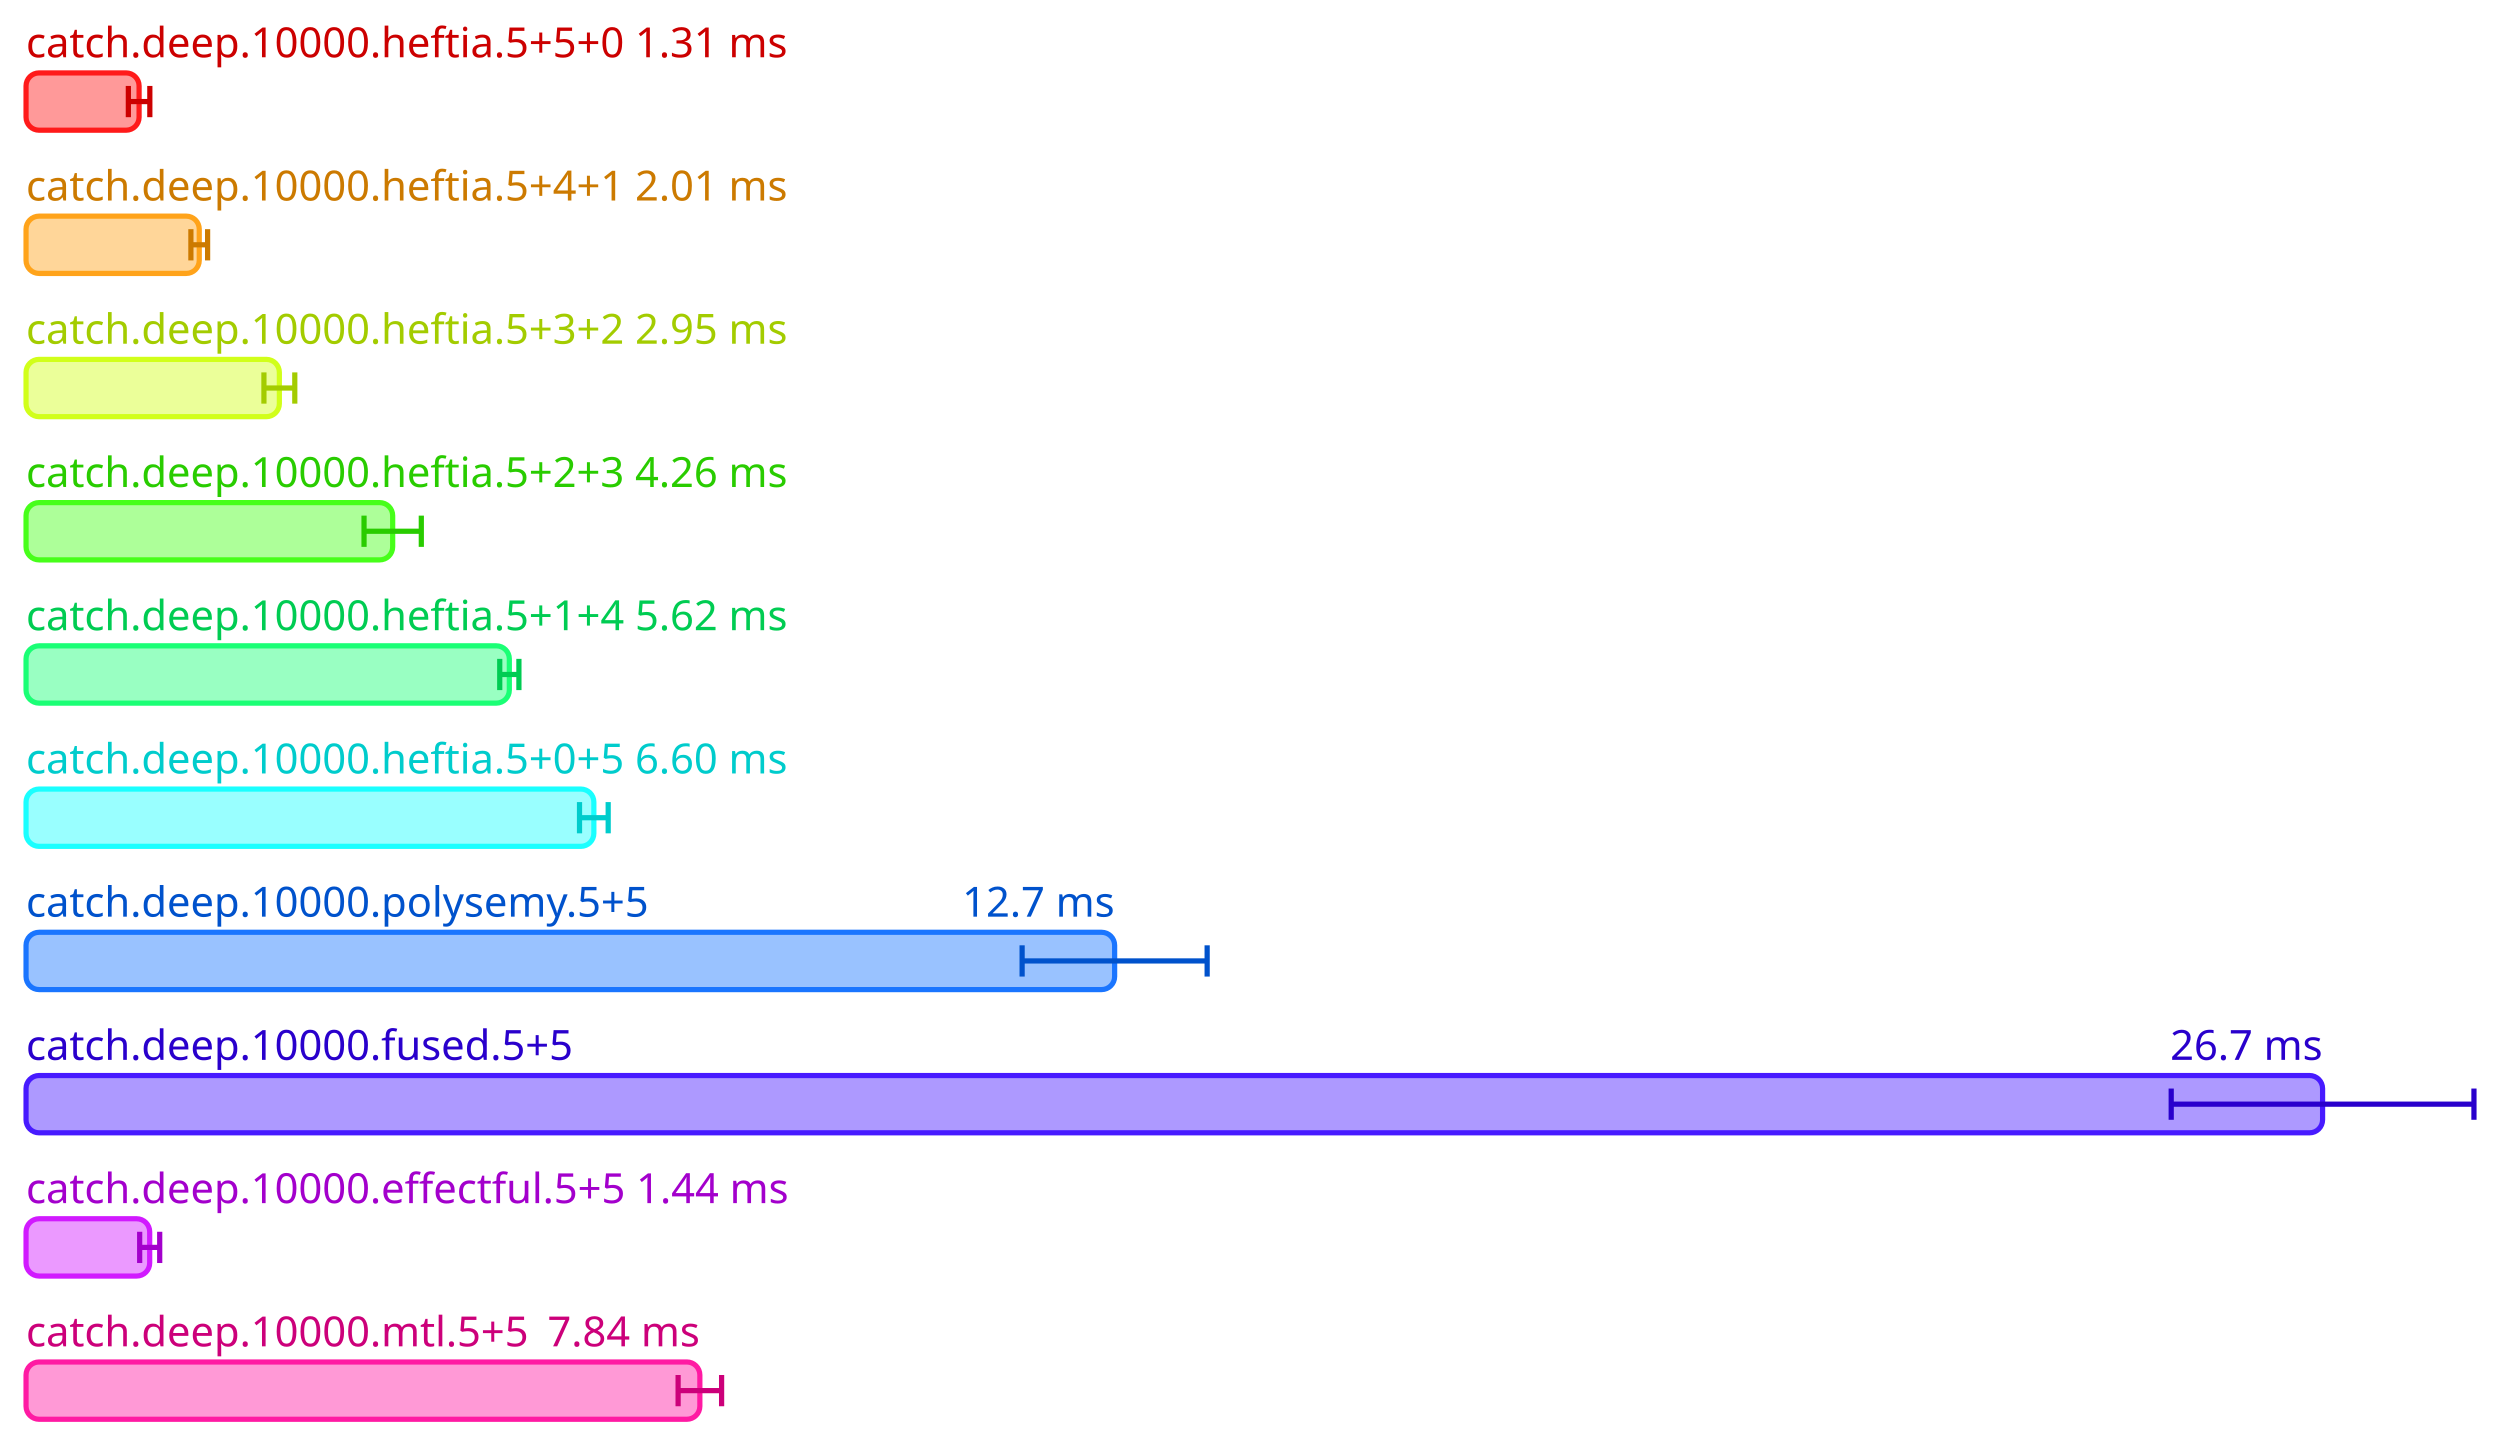
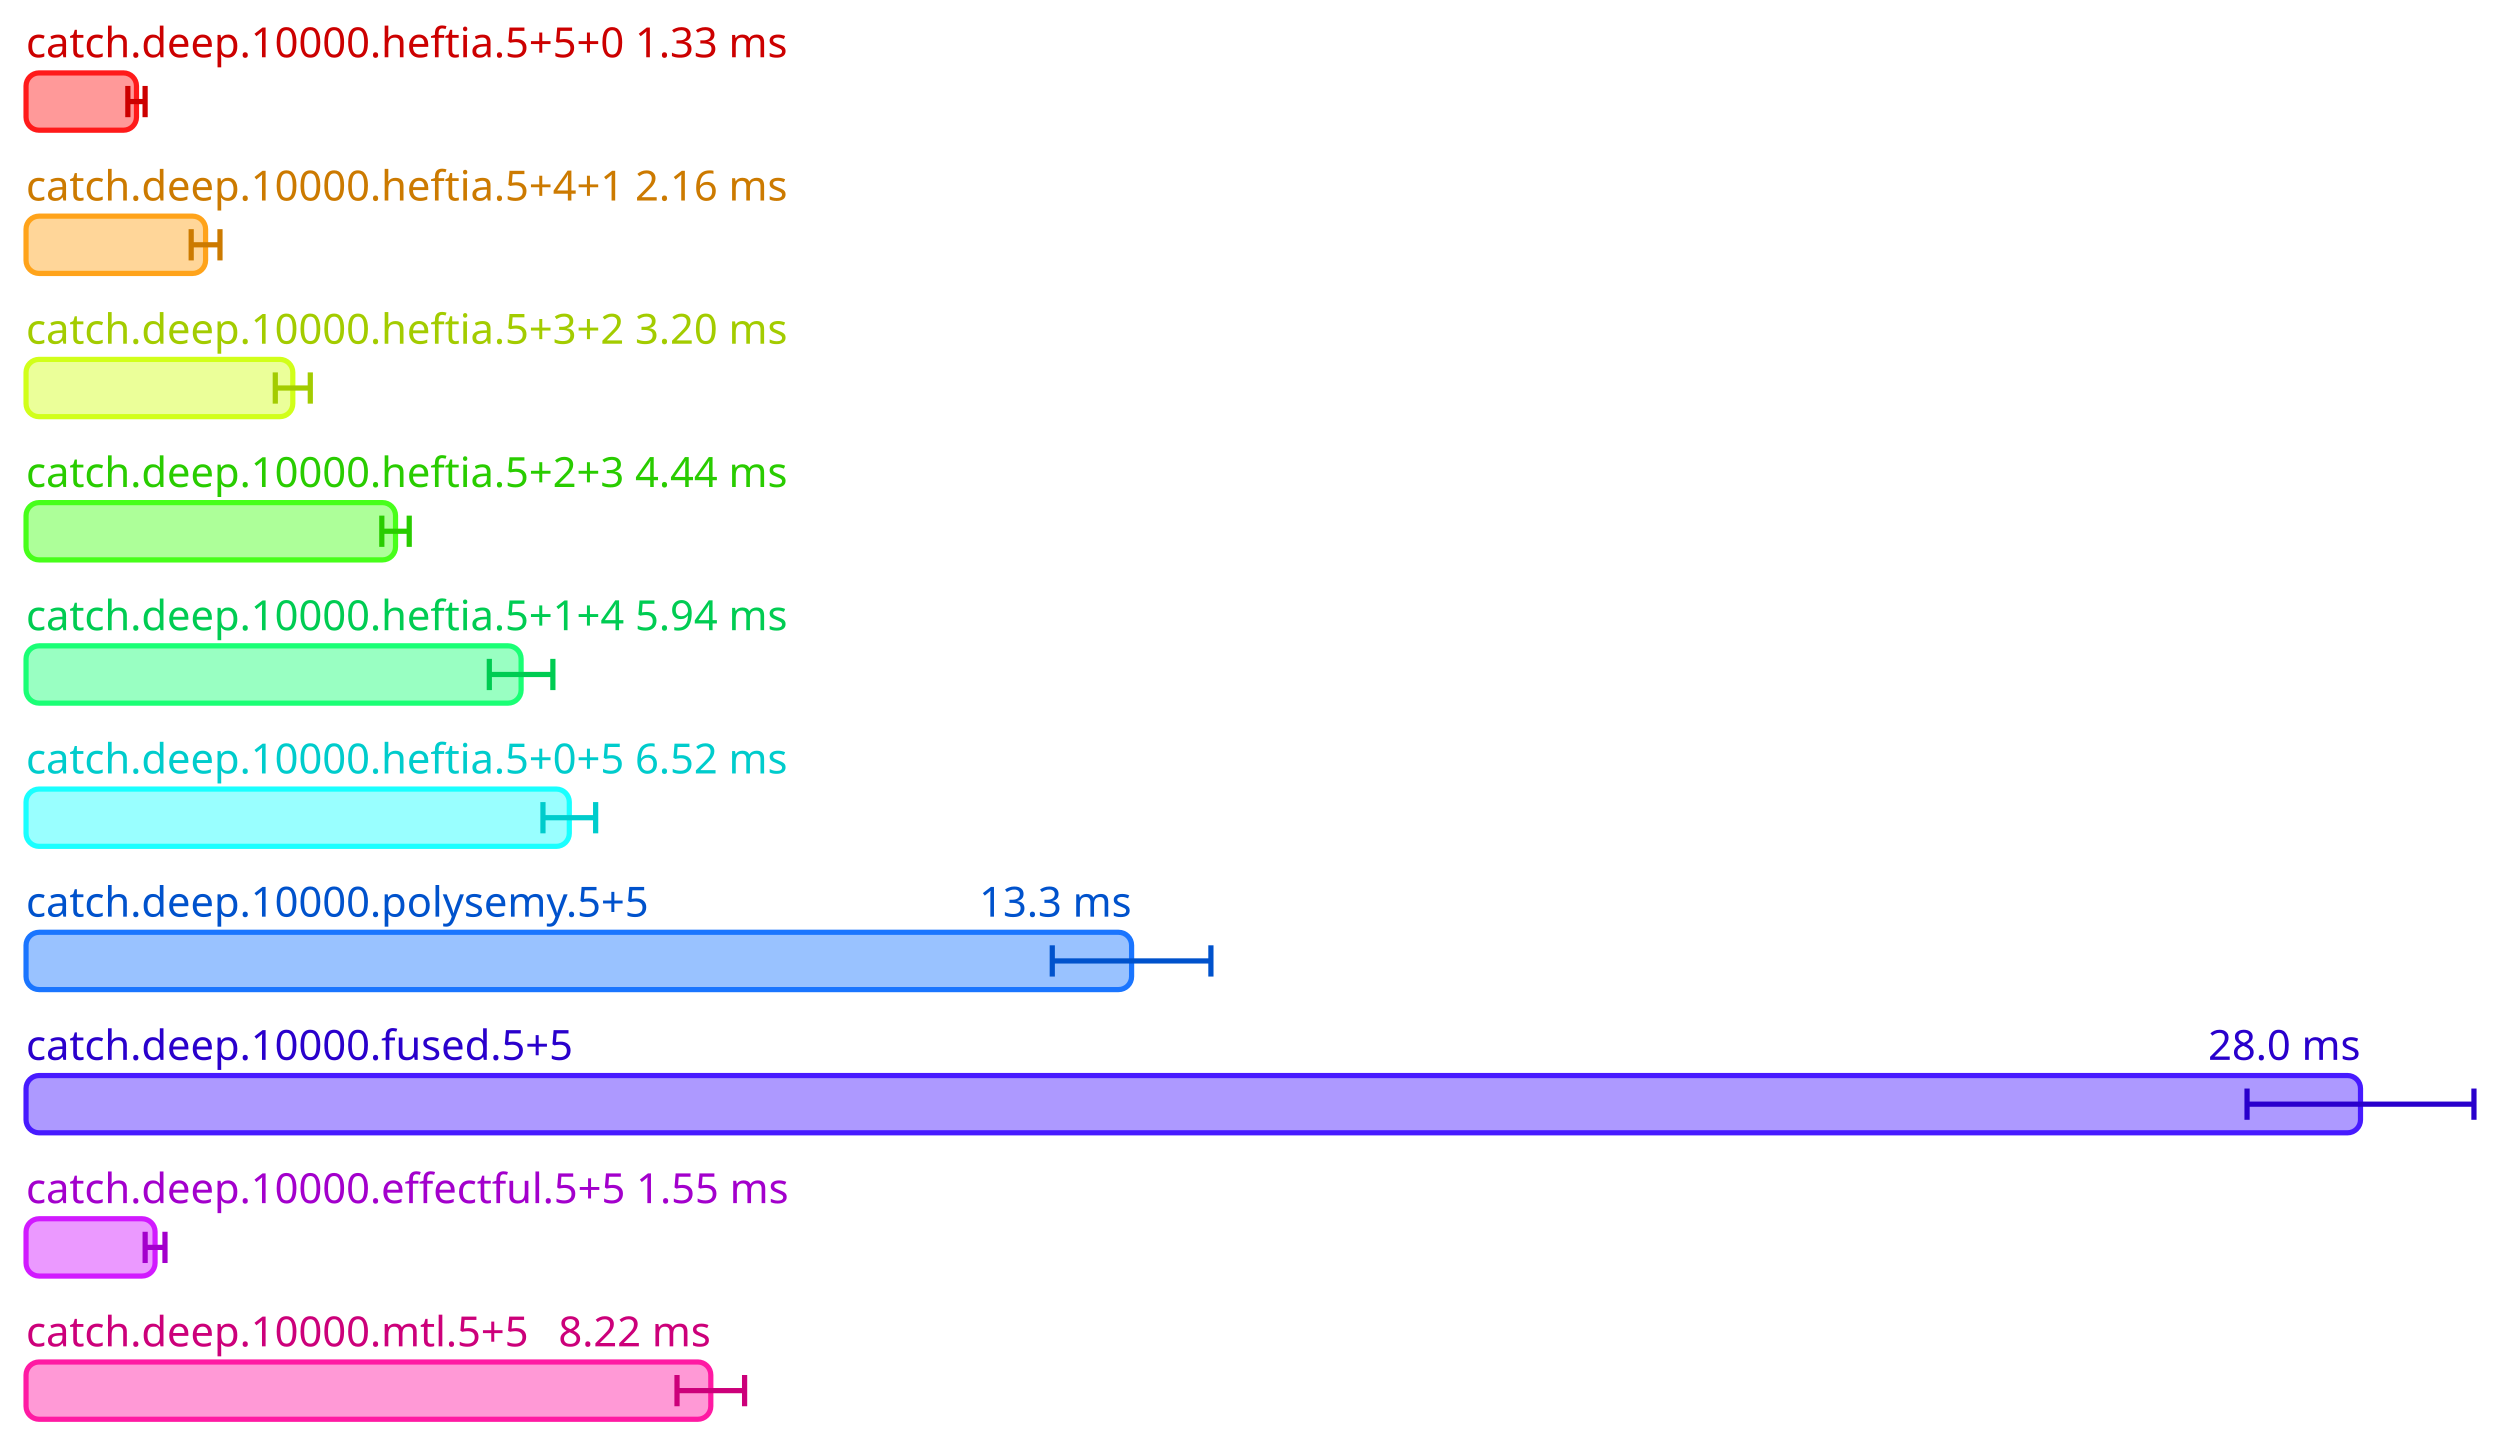
<svg xmlns="http://www.w3.org/2000/svg" height="557" width="960.0" font-size="16" font-family="sans-serif" stroke-width="2">
  <g transform="translate(10.0 0)">
-     <text fill="hsl(0, 100%, 40%)" y="22">catch.deep.10000.heftia.5+5+0 1.31 ms</text>
+     <text fill="hsl(0, 100%, 40%)" y="22">catch.deep.10000.heftia.5+5+0 1.33 ms</text>
    <g>
-       <rect y="28" rx="5" height="22" width="43.411" fill="hsl(0, 100%, 80%)" stroke="hsl(0, 100%, 55%)" />
+       <rect y="28" rx="5" height="22" width="42.408" fill="hsl(0, 100%, 80%)" stroke="hsl(0, 100%, 55%)" />
      <g stroke="hsl(0, 100%, 40%)">
-         <line x1="39.286" x2="47.535" y1="39" y2="39" />
-         <line x1="39.286" x2="39.286" y1="33" y2="45" />
-         <line x1="47.535" x2="47.535" y1="33" y2="45" />
+         <line x1="39.095" x2="45.721" y1="39" y2="39" />
+         <line x1="39.095" x2="39.095" y1="33" y2="45" />
+         <line x1="45.721" x2="45.721" y1="33" y2="45" />
      </g>
    </g>
-     <text fill="hsl(36, 100%, 40%)" y="77">catch.deep.10000.heftia.5+4+1 2.01 ms</text>
+     <text fill="hsl(36, 100%, 40%)" y="77">catch.deep.10000.heftia.5+4+1 2.16 ms</text>
    <g>
-       <rect y="83" rx="5" height="22" width="66.512" fill="hsl(36, 100%, 80%)" stroke="hsl(36, 100%, 55%)" />
+       <rect y="83" rx="5" height="22" width="68.943" fill="hsl(36, 100%, 80%)" stroke="hsl(36, 100%, 55%)" />
      <g stroke="hsl(36, 100%, 40%)">
-         <line x1="63.304" x2="69.719" y1="94" y2="94" />
-         <line x1="63.304" x2="63.304" y1="88" y2="100" />
-         <line x1="69.719" x2="69.719" y1="88" y2="100" />
+         <line x1="63.417" x2="74.469" y1="94" y2="94" />
+         <line x1="63.417" x2="63.417" y1="88" y2="100" />
+         <line x1="74.469" x2="74.469" y1="88" y2="100" />
      </g>
    </g>
-     <text fill="hsl(72, 100%, 40%)" y="132">catch.deep.10000.heftia.5+3+2 2.95 ms</text>
+     <text fill="hsl(72, 100%, 40%)" y="132">catch.deep.10000.heftia.5+3+2 3.20 ms</text>
    <g>
-       <rect y="138" rx="5" height="22" width="97.274" fill="hsl(72, 100%, 80%)" stroke="hsl(72, 100%, 55%)" />
+       <rect y="138" rx="5" height="22" width="102.433" fill="hsl(72, 100%, 80%)" stroke="hsl(72, 100%, 55%)" />
      <g stroke="hsl(72, 100%, 40%)">
-         <line x1="91.349" x2="103.199" y1="149" y2="149" />
-         <line x1="91.349" x2="91.349" y1="143" y2="155" />
-         <line x1="103.199" x2="103.199" y1="143" y2="155" />
+         <line x1="95.713" x2="109.153" y1="149" y2="149" />
+         <line x1="95.713" x2="95.713" y1="143" y2="155" />
+         <line x1="109.153" x2="109.153" y1="143" y2="155" />
      </g>
    </g>
-     <text fill="hsl(108, 100%, 40%)" y="187">catch.deep.10000.heftia.5+2+3 4.26 ms</text>
+     <text fill="hsl(108, 100%, 40%)" y="187">catch.deep.10000.heftia.5+2+3 4.44 ms</text>
    <g>
-       <rect y="193" rx="5" height="22" width="140.785" fill="hsl(108, 100%, 80%)" stroke="hsl(108, 100%, 55%)" />
+       <rect y="193" rx="5" height="22" width="141.879" fill="hsl(108, 100%, 80%)" stroke="hsl(108, 100%, 55%)" />
      <g stroke="hsl(108, 100%, 40%)">
-         <line x1="129.789" x2="151.782" y1="204" y2="204" />
-         <line x1="129.789" x2="129.789" y1="198" y2="210" />
-         <line x1="151.782" x2="151.782" y1="198" y2="210" />
+         <line x1="136.616" x2="147.142" y1="204" y2="204" />
+         <line x1="136.616" x2="136.616" y1="198" y2="210" />
+         <line x1="147.142" x2="147.142" y1="198" y2="210" />
      </g>
    </g>
-     <text fill="hsl(144, 100%, 40%)" y="242">catch.deep.10000.heftia.5+1+4 5.62 ms</text>
+     <text fill="hsl(144, 100%, 40%)" y="242">catch.deep.10000.heftia.5+1+4 5.94 ms</text>
    <g>
-       <rect y="248" rx="5" height="22" width="185.581" fill="hsl(144, 100%, 80%)" stroke="hsl(144, 100%, 55%)" />
+       <rect y="248" rx="5" height="22" width="190.101" fill="hsl(144, 100%, 80%)" stroke="hsl(144, 100%, 55%)" />
      <g stroke="hsl(144, 100%, 40%)">
-         <line x1="181.899" x2="189.263" y1="259" y2="259" />
-         <line x1="181.899" x2="181.899" y1="253" y2="265" />
-         <line x1="189.263" x2="189.263" y1="253" y2="265" />
+         <line x1="177.898" x2="202.303" y1="259" y2="259" />
+         <line x1="177.898" x2="177.898" y1="253" y2="265" />
+         <line x1="202.303" x2="202.303" y1="253" y2="265" />
      </g>
    </g>
-     <text fill="hsl(180, 100%, 40%)" y="297">catch.deep.10000.heftia.5+0+5 6.60 ms</text>
+     <text fill="hsl(180, 100%, 40%)" y="297">catch.deep.10000.heftia.5+0+5 6.52 ms</text>
    <g>
-       <rect y="303" rx="5" height="22" width="218.039" fill="hsl(180, 100%, 80%)" stroke="hsl(180, 100%, 55%)" />
+       <rect y="303" rx="5" height="22" width="208.611" fill="hsl(180, 100%, 80%)" stroke="hsl(180, 100%, 55%)" />
      <g stroke="hsl(180, 100%, 40%)">
-         <line x1="212.534" x2="223.544" y1="314" y2="314" />
-         <line x1="212.534" x2="212.534" y1="308" y2="320" />
-         <line x1="223.544" x2="223.544" y1="308" y2="320" />
+         <line x1="198.494" x2="218.728" y1="314" y2="314" />
+         <line x1="198.494" x2="198.494" y1="308" y2="320" />
+         <line x1="218.728" x2="218.728" y1="308" y2="320" />
      </g>
    </g>
    <g fill="hsl(216, 100%, 40%)">
      <text y="352">catch.deep.10000.polysemy.5+5</text>
-       <text y="352" x="418.018" text-anchor="end">12.7 ms</text>
+       <text y="352" x="424.53" text-anchor="end">13.3 ms</text>
    </g>
    <g>
-       <rect y="358" rx="5" height="22" width="418.018" fill="hsl(216, 100%, 80%)" stroke="hsl(216, 100%, 55%)" />
+       <rect y="358" rx="5" height="22" width="424.53" fill="hsl(216, 100%, 80%)" stroke="hsl(216, 100%, 55%)" />
      <g stroke="hsl(216, 100%, 40%)">
-         <line x1="382.491" x2="453.545" y1="369" y2="369" />
-         <line x1="382.491" x2="382.491" y1="363" y2="375" />
-         <line x1="453.545" x2="453.545" y1="363" y2="375" />
+         <line x1="394.072" x2="454.988" y1="369" y2="369" />
+         <line x1="394.072" x2="394.072" y1="363" y2="375" />
+         <line x1="454.988" x2="454.988" y1="363" y2="375" />
      </g>
    </g>
    <g fill="hsl(252, 100%, 40%)">
      <text y="407">catch.deep.10000.fused.5+5</text>
-       <text y="407" x="881.872" text-anchor="end">26.7 ms</text>
+       <text y="407" x="896.433" text-anchor="end">28.0 ms</text>
    </g>
    <g>
-       <rect y="413" rx="5" height="22" width="881.872" fill="hsl(252, 100%, 80%)" stroke="hsl(252, 100%, 55%)" />
+       <rect y="413" rx="5" height="22" width="896.433" fill="hsl(252, 100%, 80%)" stroke="hsl(252, 100%, 55%)" />
      <g stroke="hsl(252, 100%, 40%)">
-         <line x1="823.745" x2="940.0" y1="424" y2="424" />
-         <line x1="823.745" x2="823.745" y1="418" y2="430" />
+         <line x1="852.866" x2="940.0" y1="424" y2="424" />
+         <line x1="852.866" x2="852.866" y1="418" y2="430" />
        <line x1="940.0" x2="940.0" y1="418" y2="430" />
      </g>
    </g>
-     <text fill="hsl(288, 100%, 40%)" y="462">catch.deep.10000.effectful.5+5 1.44 ms</text>
+     <text fill="hsl(288, 100%, 40%)" y="462">catch.deep.10000.effectful.5+5 1.55 ms</text>
    <g>
-       <rect y="468" rx="5" height="22" width="47.48" fill="hsl(288, 100%, 80%)" stroke="hsl(288, 100%, 55%)" />
+       <rect y="468" rx="5" height="22" width="49.542" fill="hsl(288, 100%, 80%)" stroke="hsl(288, 100%, 55%)" />
      <g stroke="hsl(288, 100%, 40%)">
-         <line x1="43.634" x2="51.326" y1="479" y2="479" />
-         <line x1="43.634" x2="43.634" y1="473" y2="485" />
-         <line x1="51.326" x2="51.326" y1="473" y2="485" />
+         <line x1="45.734" x2="53.351" y1="479" y2="479" />
+         <line x1="45.734" x2="45.734" y1="473" y2="485" />
+         <line x1="53.351" x2="53.351" y1="473" y2="485" />
      </g>
    </g>
    <g fill="hsl(324, 100%, 40%)">
      <text y="517">catch.deep.10000.mtl.5+5</text>
-       <text y="517" x="258.743" text-anchor="end">7.84 ms</text>
+       <text y="517" x="262.948" text-anchor="end">8.22 ms</text>
    </g>
    <g>
-       <rect y="523" rx="5" height="22" width="258.743" fill="hsl(324, 100%, 80%)" stroke="hsl(324, 100%, 55%)" />
+       <rect y="523" rx="5" height="22" width="262.948" fill="hsl(324, 100%, 80%)" stroke="hsl(324, 100%, 55%)" />
      <g stroke="hsl(324, 100%, 40%)">
-         <line x1="250.394" x2="267.092" y1="534" y2="534" />
-         <line x1="250.394" x2="250.394" y1="528" y2="540" />
-         <line x1="267.092" x2="267.092" y1="528" y2="540" />
+         <line x1="249.972" x2="275.924" y1="534" y2="534" />
+         <line x1="249.972" x2="249.972" y1="528" y2="540" />
+         <line x1="275.924" x2="275.924" y1="528" y2="540" />
      </g>
    </g>
  </g>
</svg>
